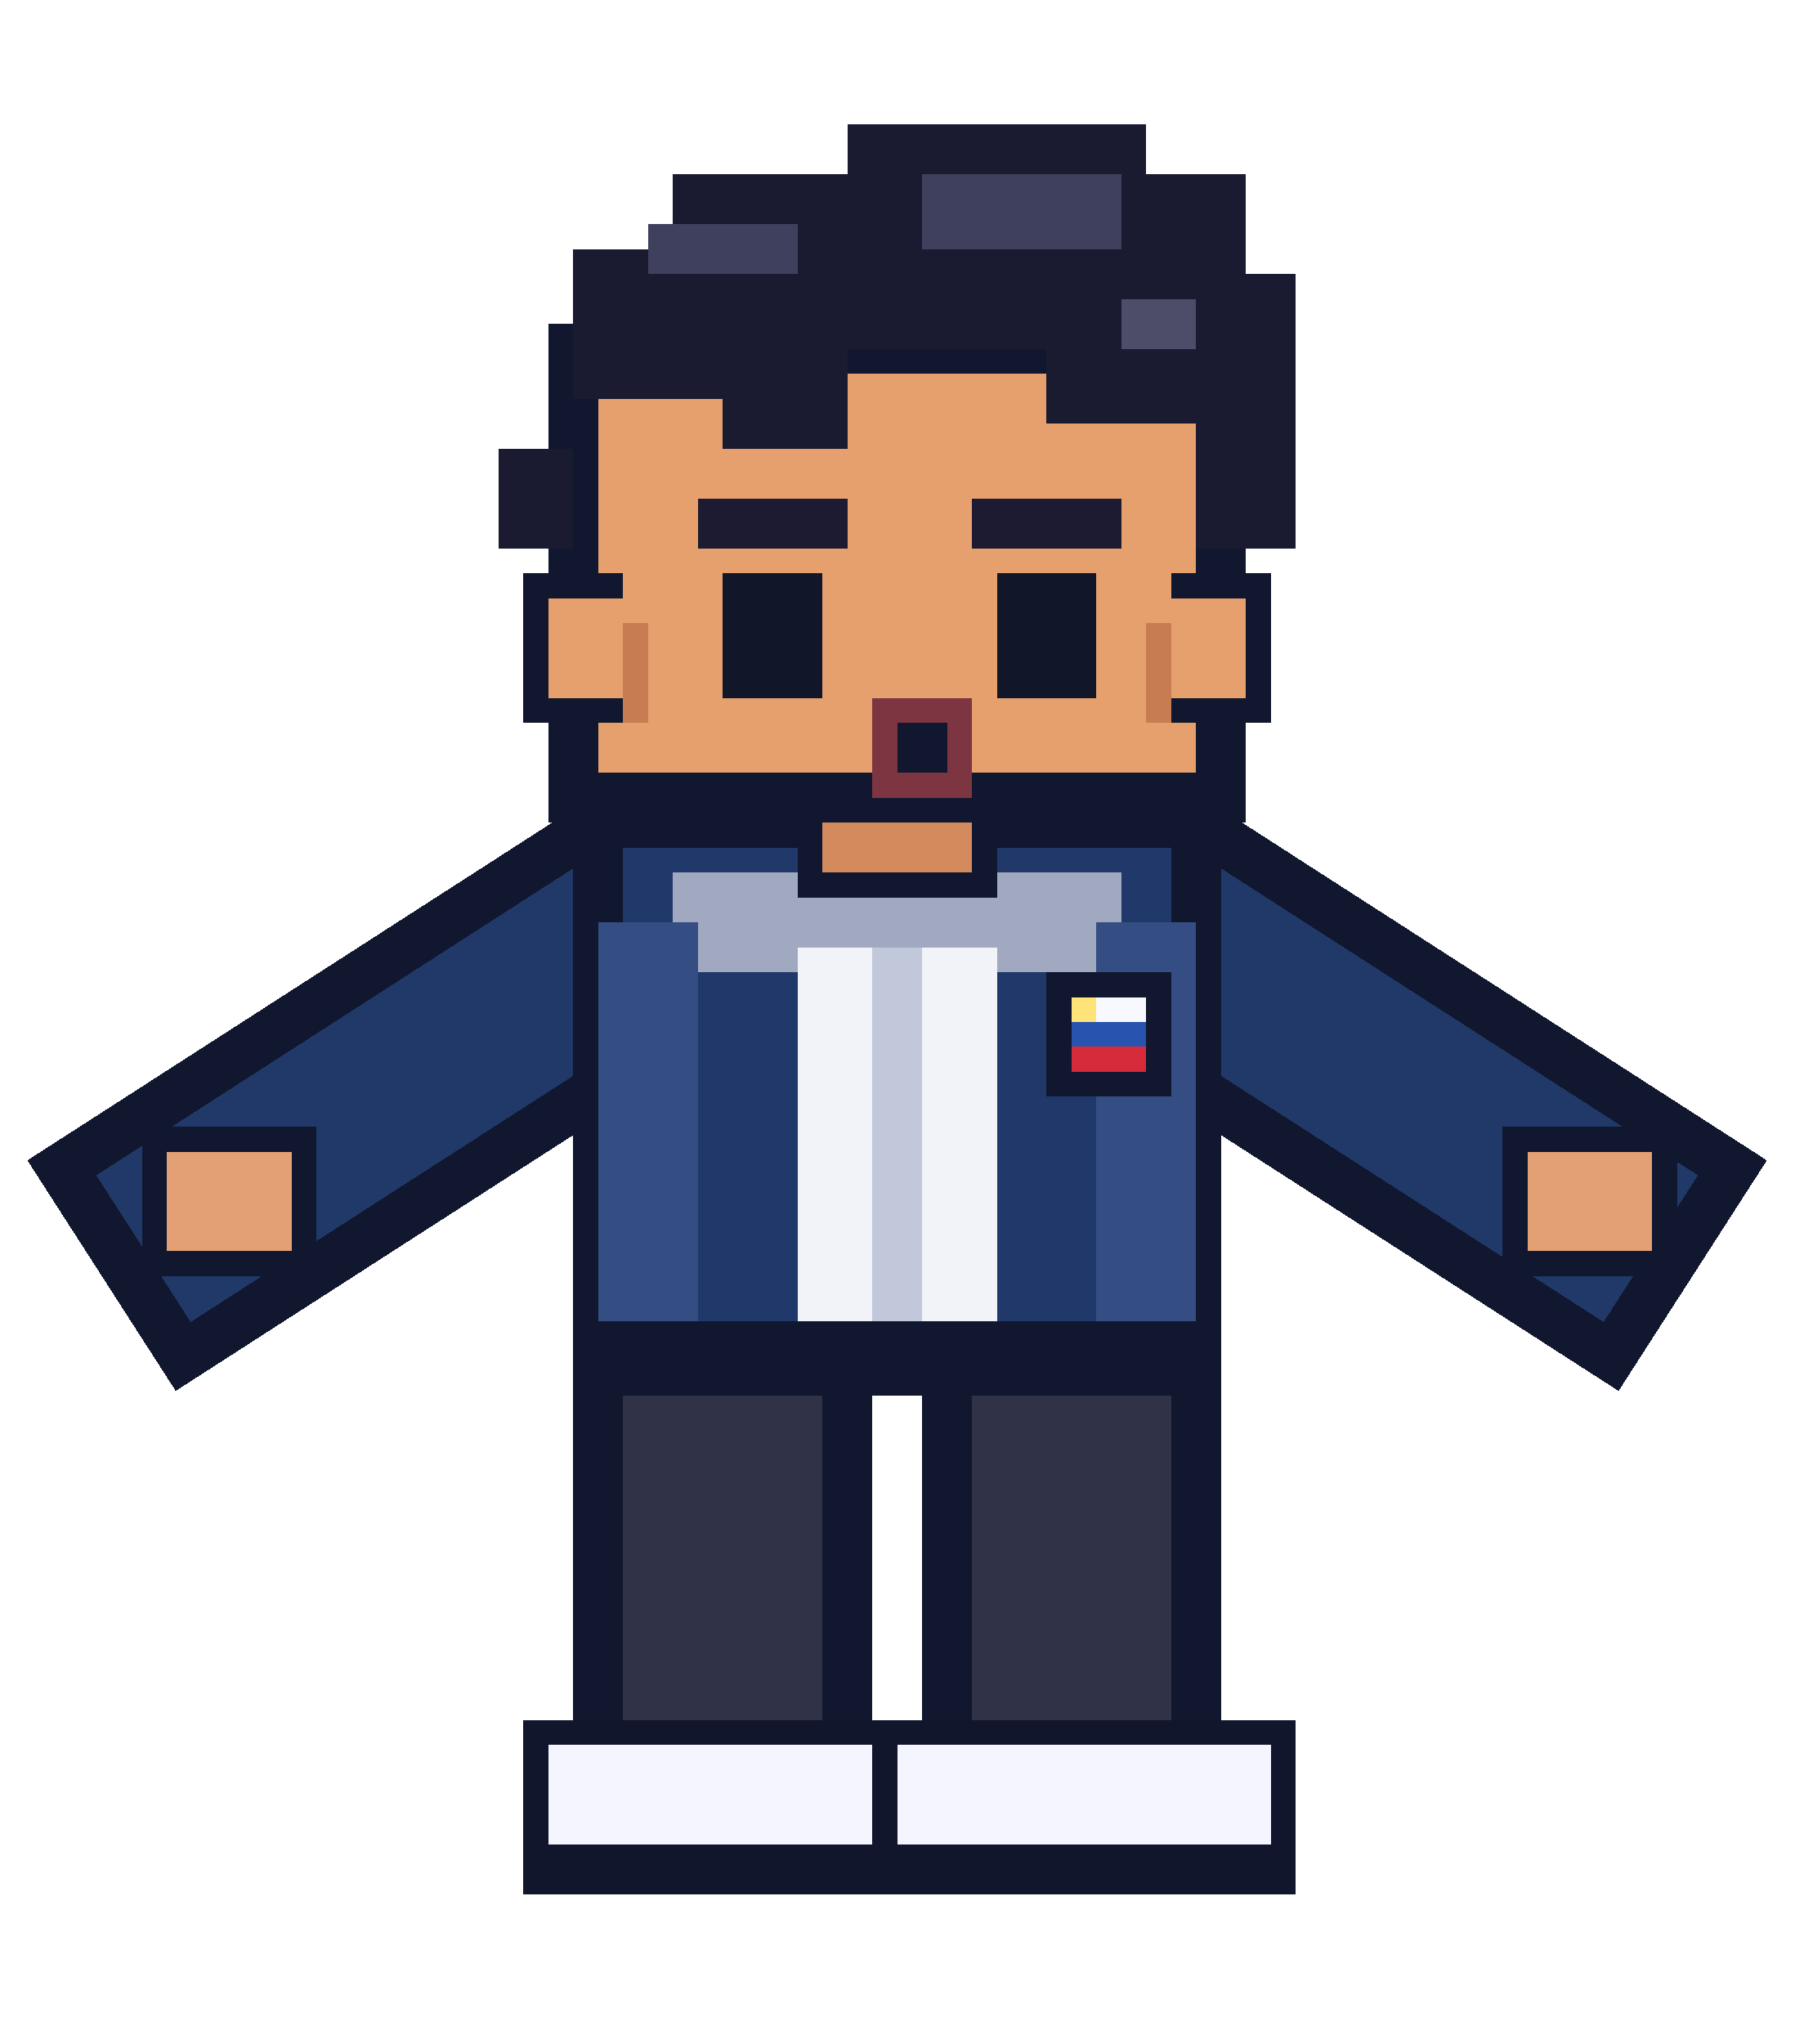
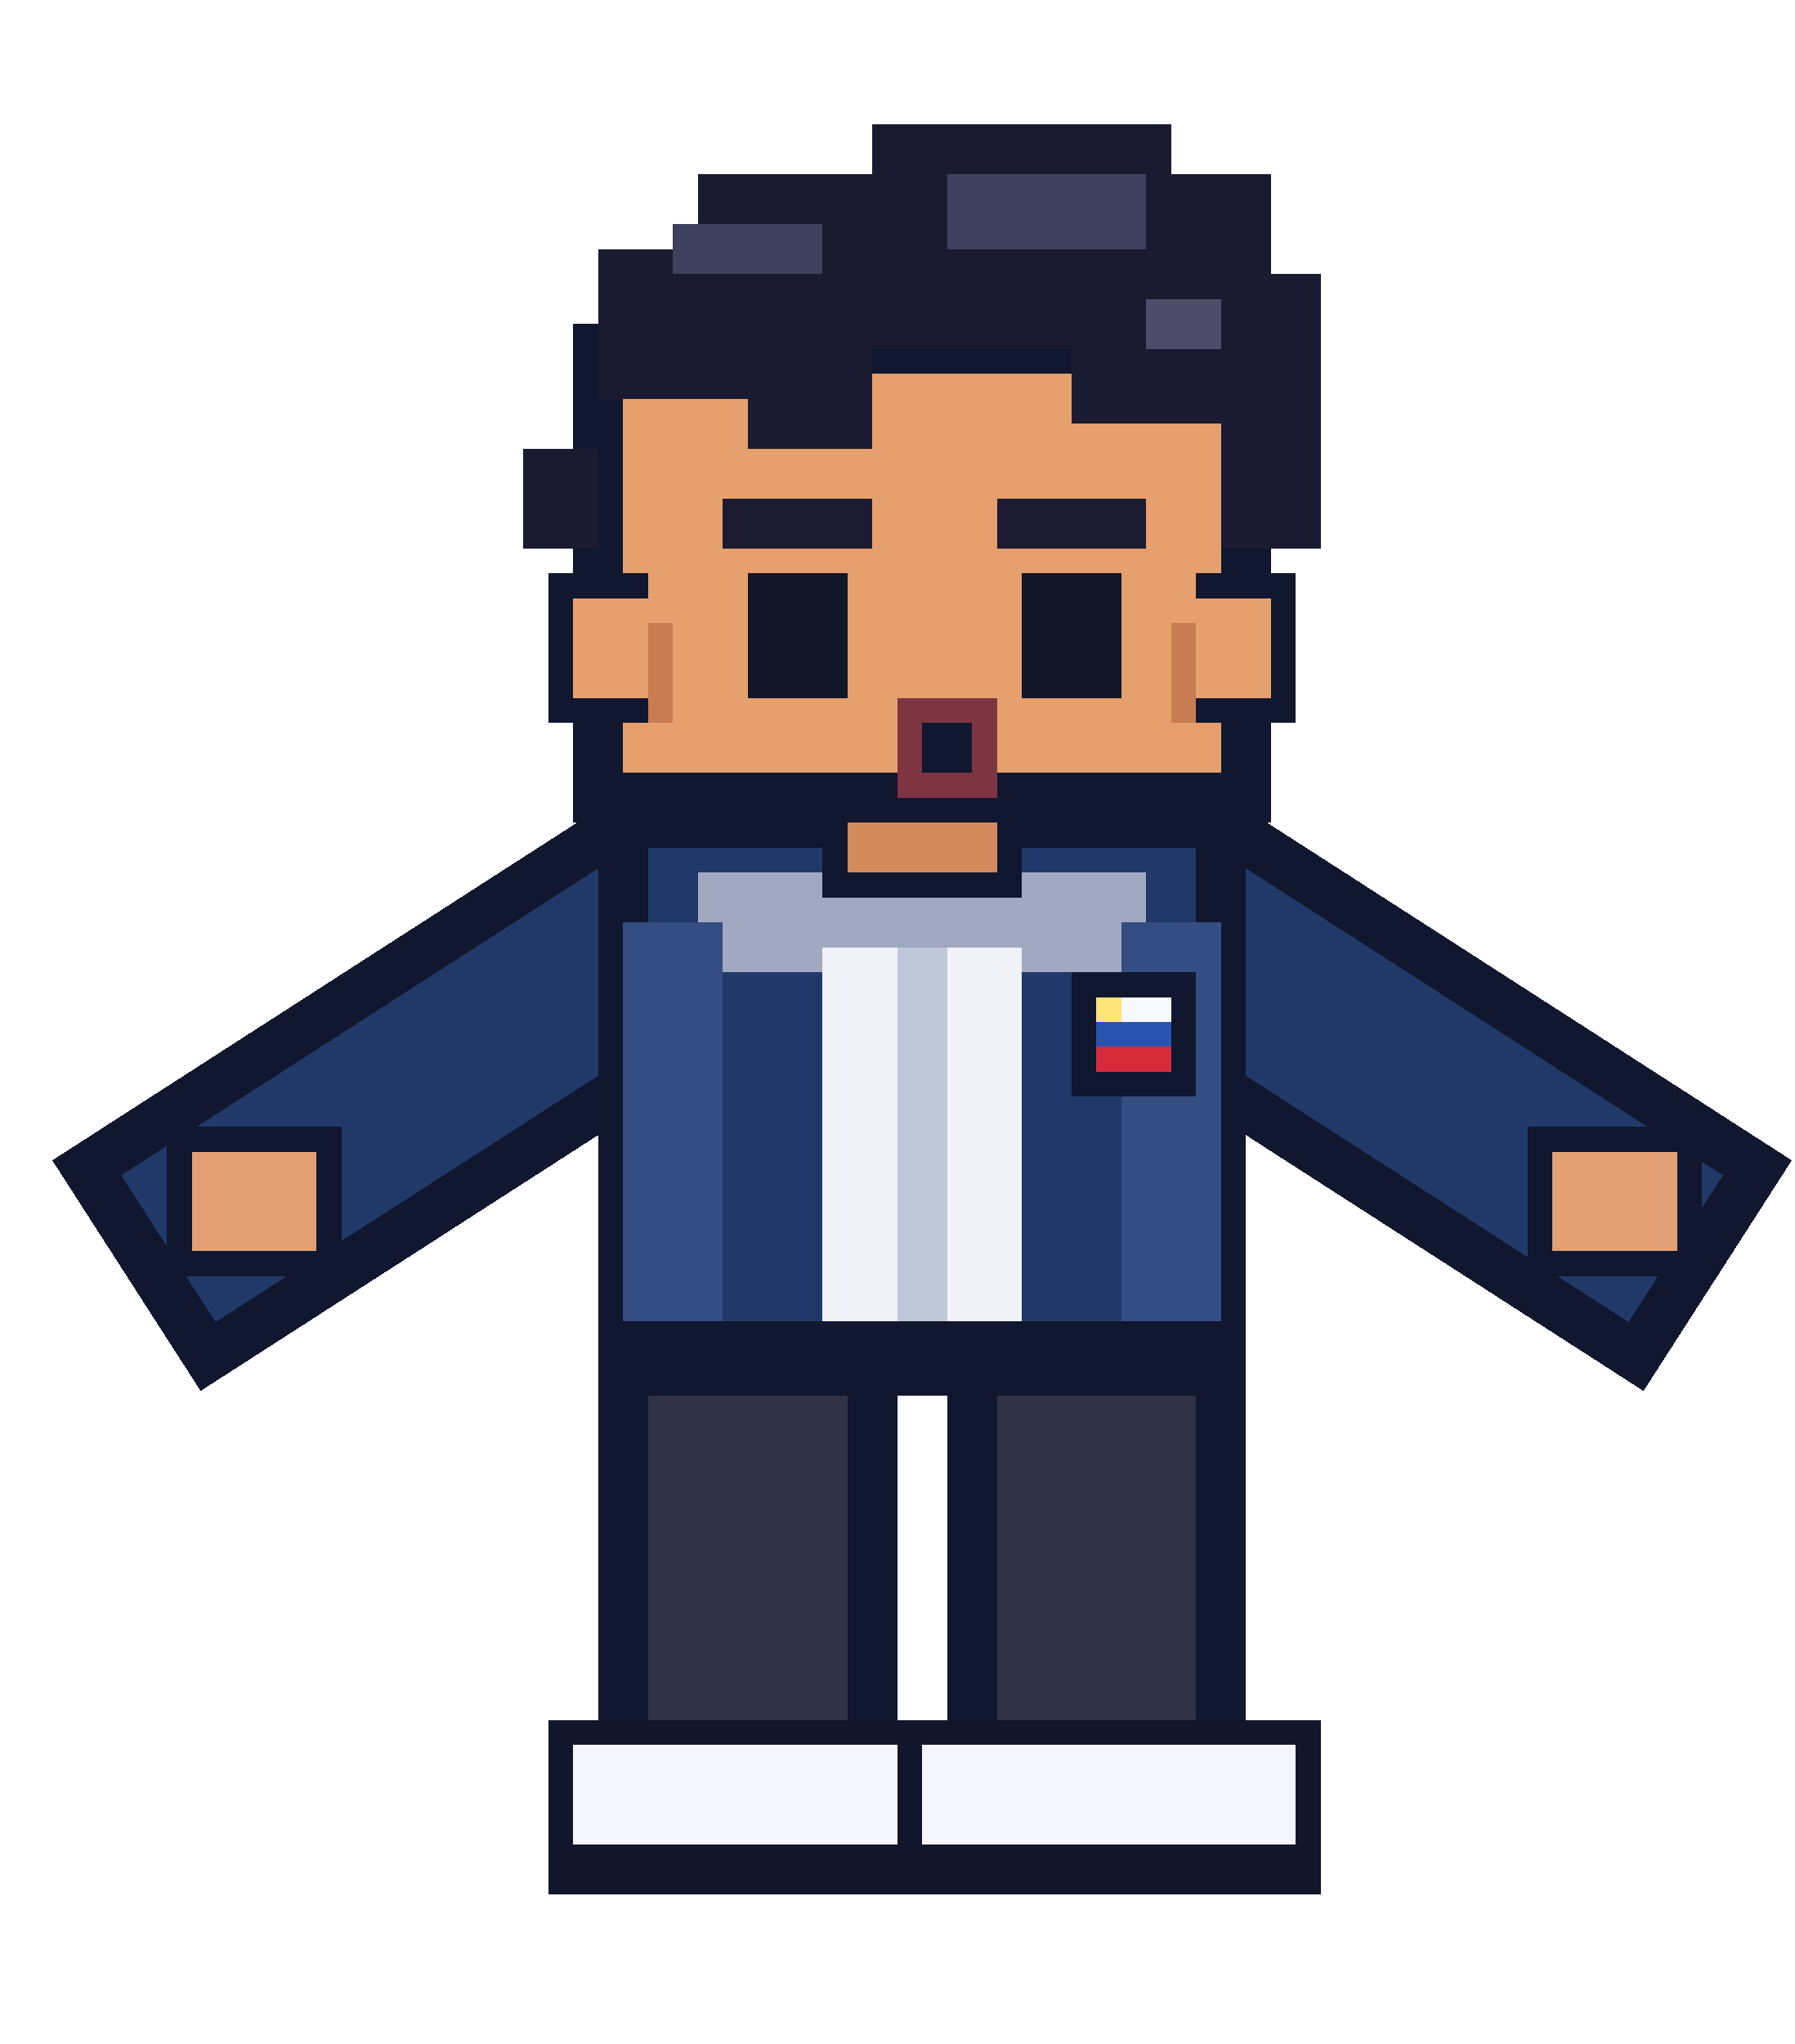
<svg xmlns="http://www.w3.org/2000/svg" viewBox="0 0 72 82" width="288" height="328" shape-rendering="crispEdges" role="img" aria-label="8-bit UrFavXBF surprised frame 2">
-   <g transform="translate(0 0)">
+   <g transform="translate(1 0)">
    <path d="M29 53L29 69" fill="none" stroke="#10172e" stroke-width="12" stroke-linecap="square" />
    <path d="M29 53L29 69" fill="none" stroke="#303247" stroke-width="8" stroke-linecap="square" />
    <path d="M43 53L43 69" fill="none" stroke="#10172e" stroke-width="12" stroke-linecap="square" />
    <path d="M43 53L43 69" fill="none" stroke="#303247" stroke-width="8" stroke-linecap="square" />
    <rect x="21" y="69" width="17" height="7" fill="#11162d" />
    <rect x="22" y="70" width="15" height="4" fill="#f5f5ff" />
    <rect x="35" y="69" width="17" height="7" fill="#11162d" />
    <rect x="36" y="70" width="15" height="4" fill="#f5f5ff" />
    <path d="M23 39L8.7 48.2" fill="none" stroke="#10172e" stroke-width="11" stroke-linecap="square" />
    <path d="M23 39L8.7 48.2" fill="none" stroke="#203968" stroke-width="7" stroke-linecap="square" />
    <path d="M49 39L63.3 48.2" fill="none" stroke="#10172e" stroke-width="11" stroke-linecap="square" />
    <path d="M49 39L63.3 48.2" fill="none" stroke="#203968" stroke-width="7" stroke-linecap="square" />
    <rect x="5.7" y="45.2" width="7" height="6" fill="#10172e" />
    <rect x="6.7" y="46.2" width="5" height="4" fill="#e2a074" />
    <rect x="60.3" y="45.2" width="7" height="6" fill="#10172e" />
    <rect x="61.3" y="46.2" width="5" height="4" fill="#e2a074" />
    <path d="M23 32h26v24H23z" fill="#10172e" />
    <rect x="25" y="34" width="22" height="19" fill="#20396a" />
    <rect x="27" y="35" width="18" height="4" fill="#a1a9c1" />
    <rect x="32" y="38" width="8" height="15" fill="#f1f3f9" />
    <rect x="35" y="38" width="2" height="15" fill="#c1c8d9" />
    <rect x="24" y="37" width="4" height="16" fill="#344e83" />
    <rect x="44" y="37" width="4" height="16" fill="#344e83" />
    <rect x="42" y="39" width="5" height="5" fill="#10172e" />
    <rect x="43" y="40" width="3" height="1" fill="#f8f8ff" />
    <rect x="43" y="41" width="3" height="1" fill="#2853af" />
    <rect x="43" y="42" width="3" height="1" fill="#d52b3b" />
    <rect x="43" y="40" width="1" height="1" fill="#fee379" />
    <rect x="32" y="29" width="8" height="7" fill="#10172e" />
    <rect x="33" y="30" width="6" height="5" fill="#d38b5e" />
    <rect x="22" y="13" width="28" height="20" fill="#10172e" />
    <rect x="24" y="15" width="24" height="16" fill="#e5a06e" />
    <rect x="24" y="25" width="2" height="4" fill="#c77d51" />
    <rect x="46" y="25" width="2" height="4" fill="#c77d51" />
    <rect x="21" y="23" width="4" height="6" fill="#10172e" />
    <rect x="22" y="24" width="3" height="4" fill="#e5a06e" />
    <rect x="47" y="23" width="4" height="6" fill="#10172e" />
    <rect x="47" y="24" width="3" height="4" fill="#e5a06e" />
    <path d="M20 18h3V10h4V7h7V5h12v2h4v4h2v11h-4v-5h-6v-3h-8v4h-5v-2h-6v6h-3z" fill="#1a1b30" />
    <rect x="26" y="9" width="6" height="2" fill="#3e405d" />
    <rect x="37" y="7" width="8" height="3" fill="#3e405d" />
    <rect x="45" y="12" width="3" height="2" fill="#4d4d69" />
    <rect x="28" y="20" width="6" height="2" fill="#1d1b31" />
    <rect x="39" y="20" width="6" height="2" fill="#1d1b31" />
    <rect x="29" y="23" width="4" height="5" fill="#111729" />
    <rect x="40" y="23" width="4" height="5" fill="#111729" />
    <rect x="35" y="28" width="4" height="4" fill="#7e3542" />
    <rect x="36" y="29" width="2" height="2" fill="#10172e" />
  </g>
</svg>
